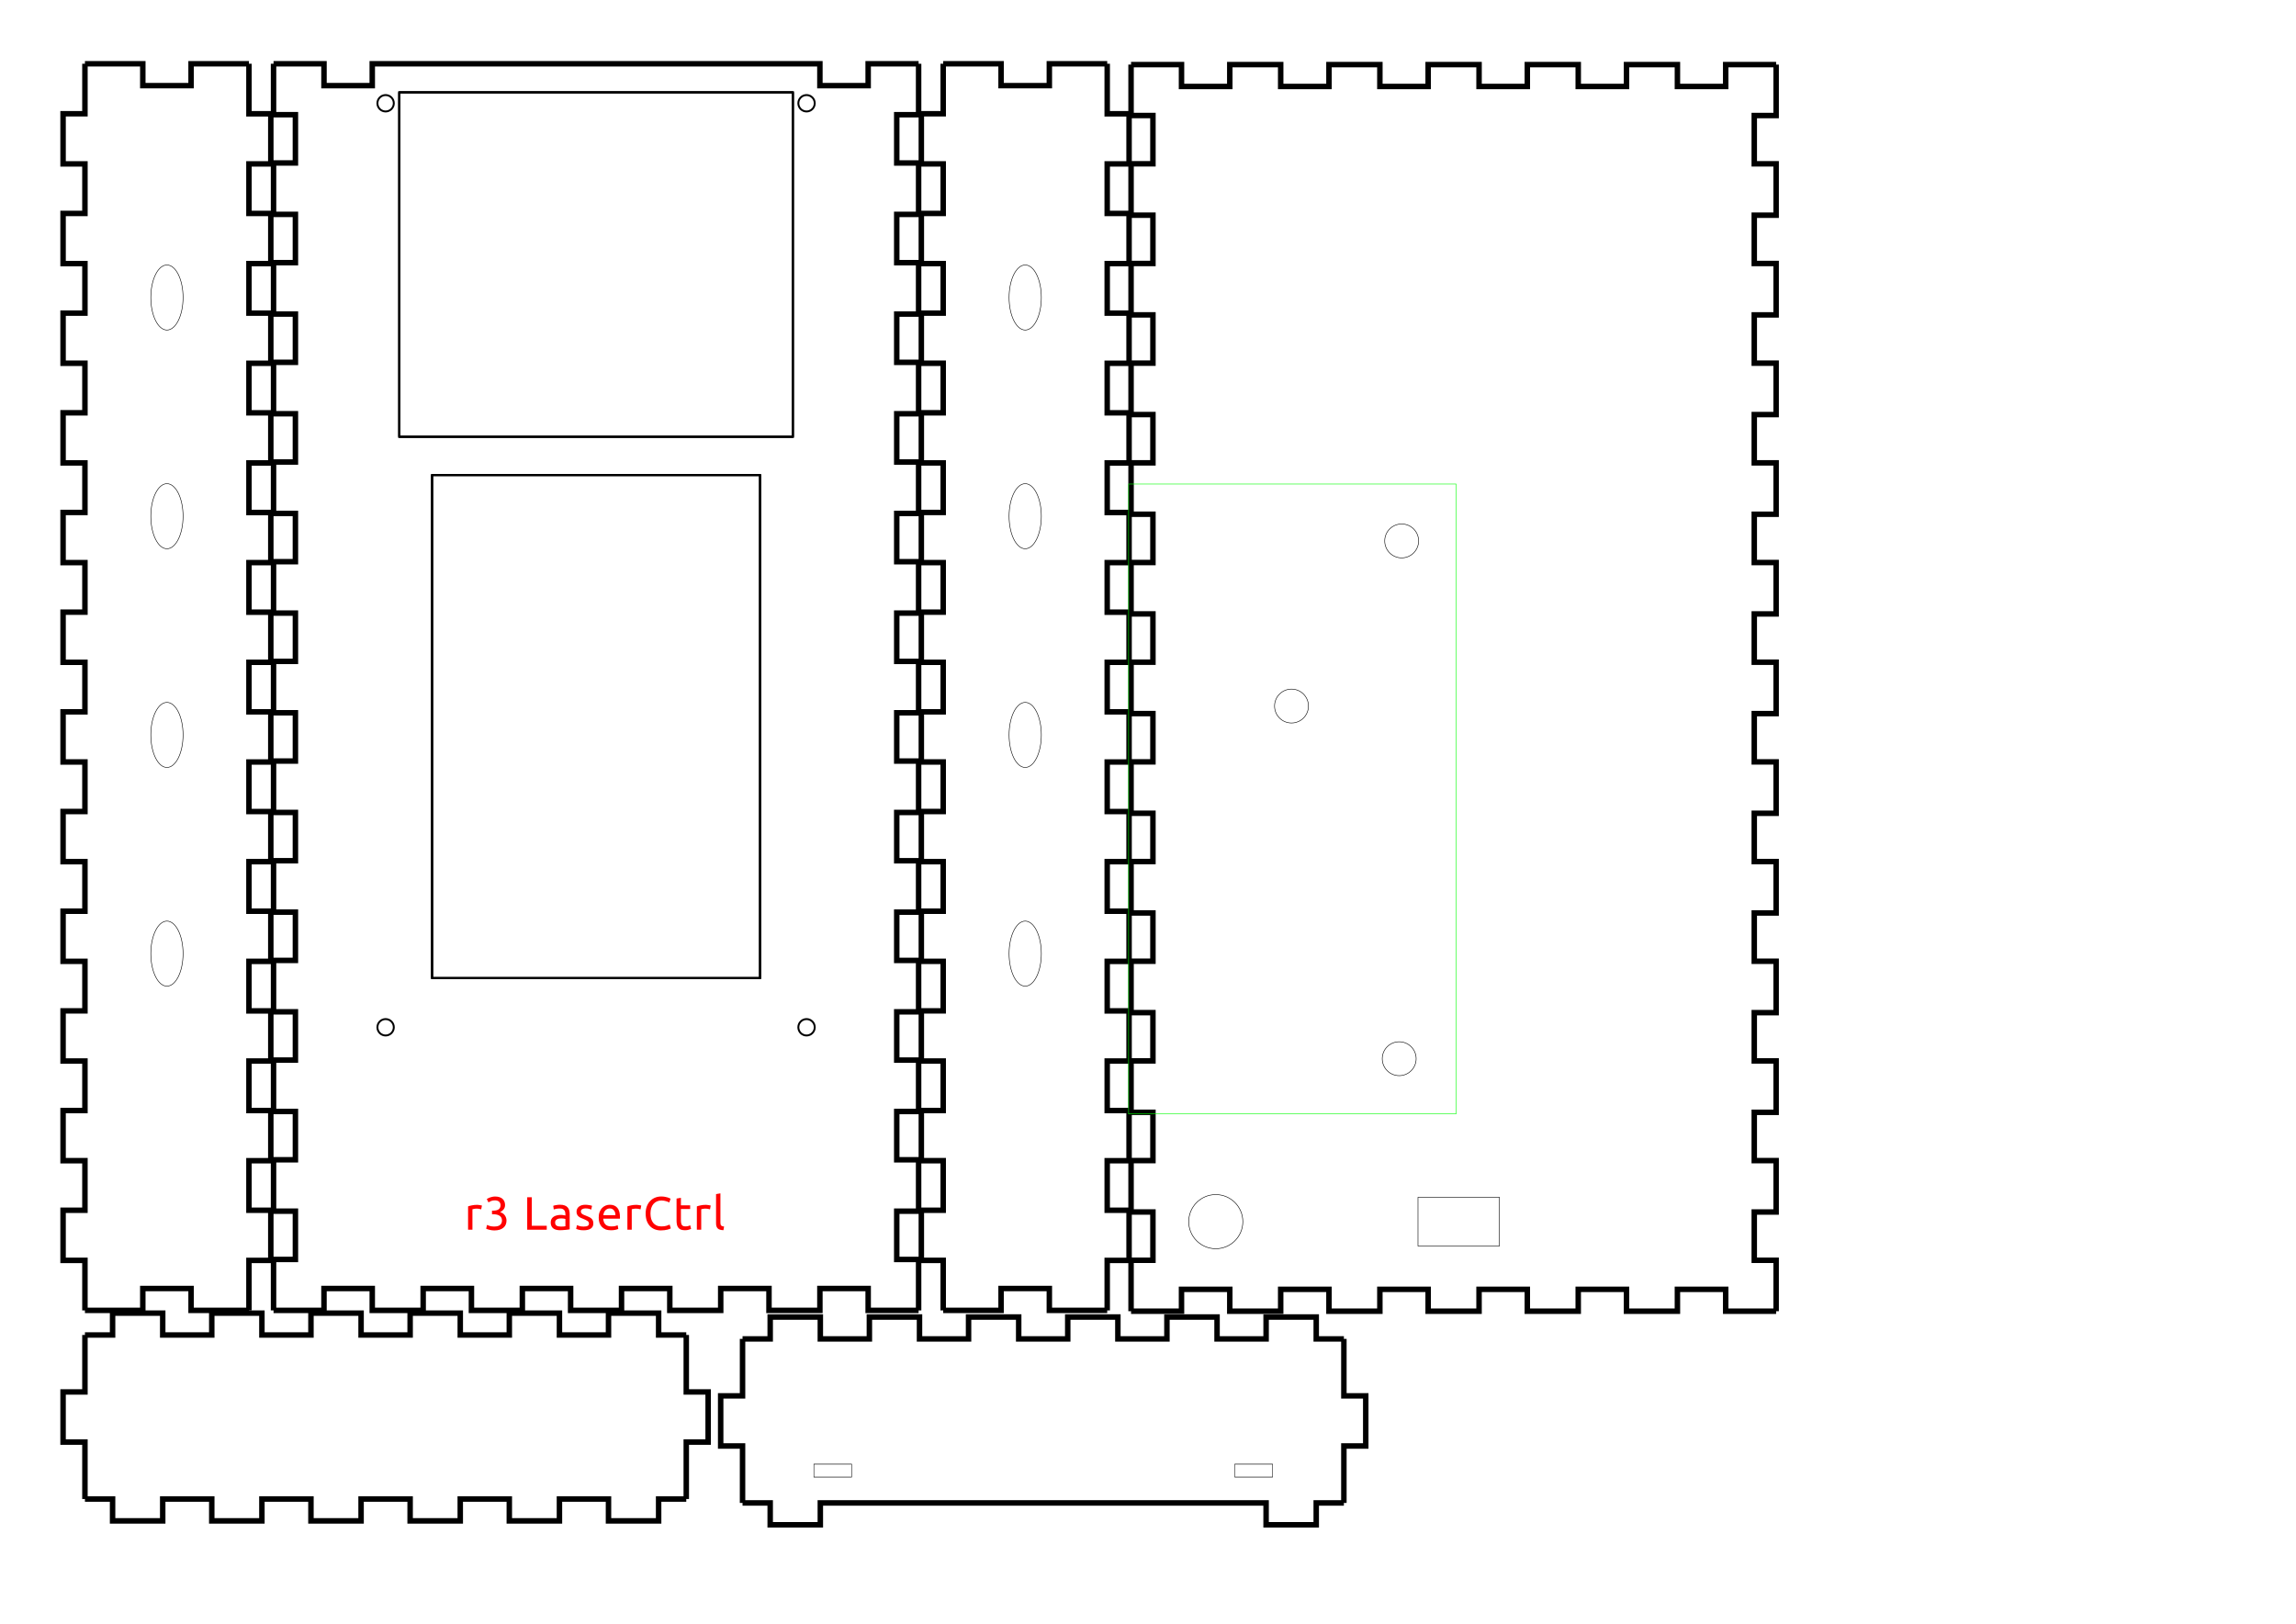
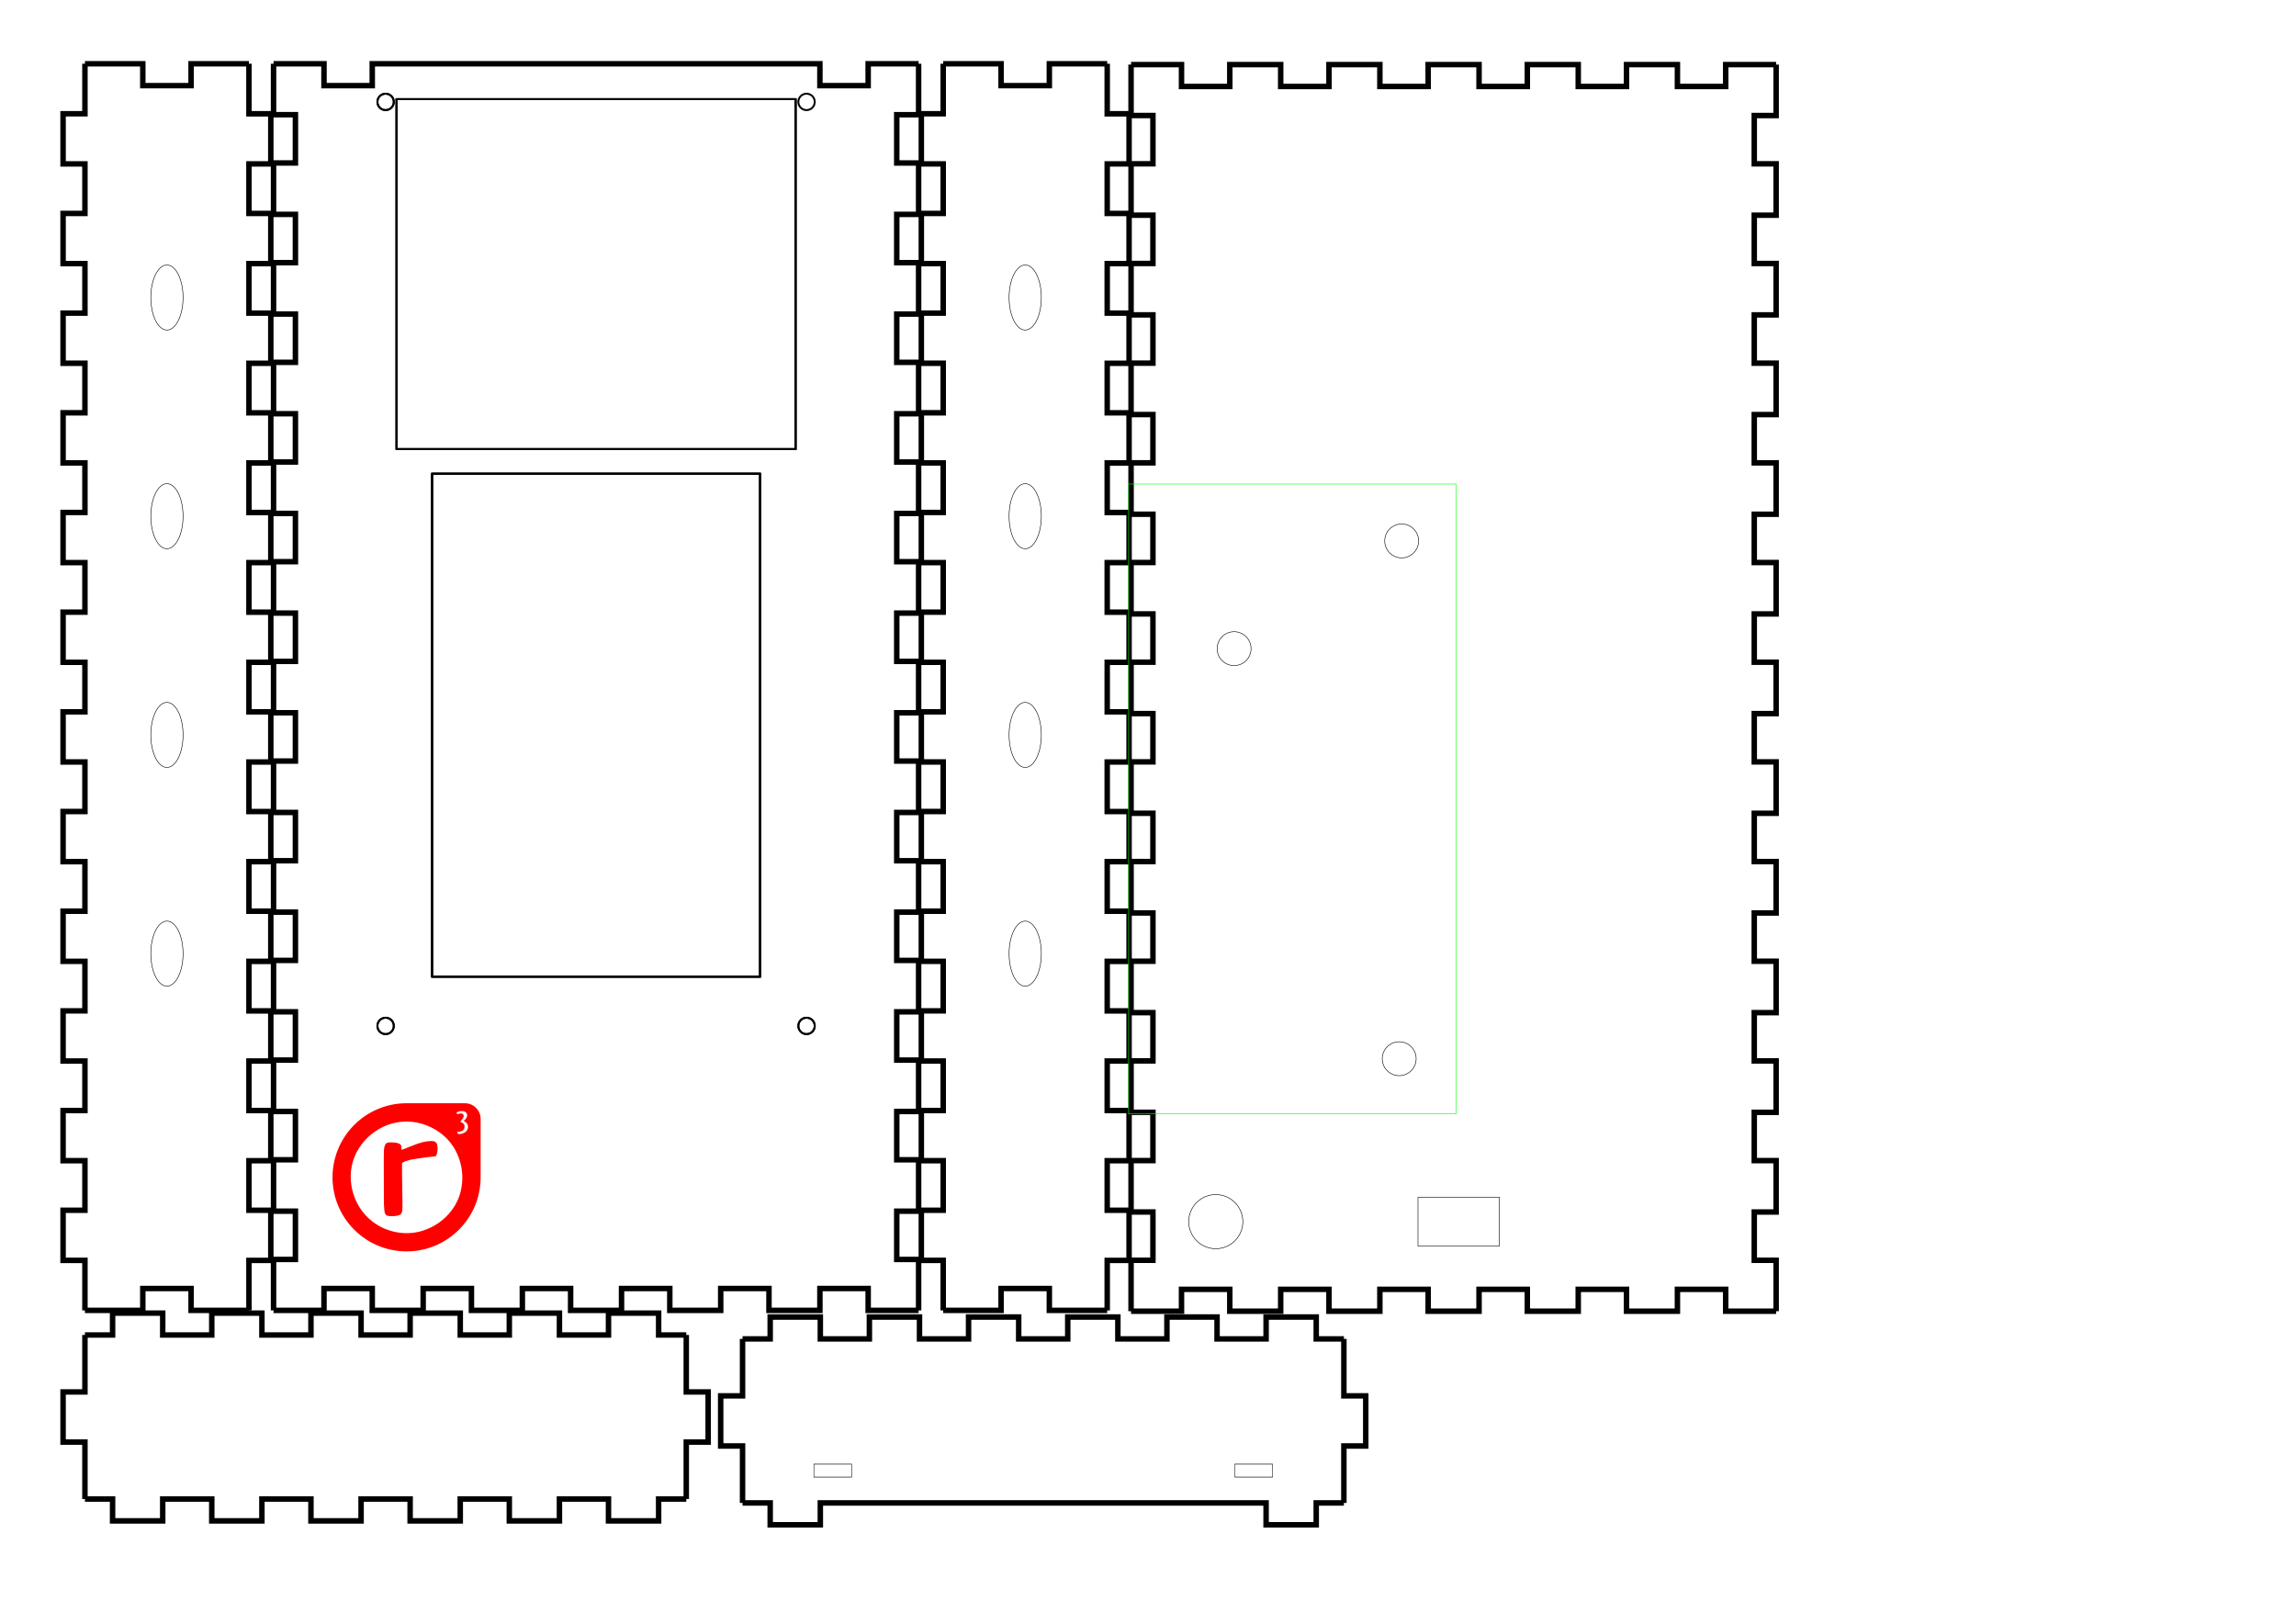
<svg xmlns="http://www.w3.org/2000/svg" width="420mm" height="297mm" viewBox="0 0 420 297" version="1.1" id="svg3486">
-   <defs id="defs3559" />
+   <defs id="defs3559">
+     </defs>
  <g id="g3615" transform="translate(0,118.3164)" />
  <g id="g3793" transform="matrix(0,-1,1,0,11.03765,278.6636)">
    <path d="m 39,161.5 9.146,0 0,-4 9.17,0 0,4 9.061,0 0,-4 9.17,0 0,4 9.061,0 0,-4 9.17,0 0,4 9.061,0 0,-4 9.17,0 0,4 9.061,0 0,-4 9.17,0 0,4 9.061,0 0,-4 9.17,0 0,4 9.061,0 0,-4 9.17,0 0,4 9.061,0 0,-4 9.17,0 0,4 9.061,0 0,-4 9.17,0 0,4 9.061,0 0,-4 9.17,0 0,4 9.061,0 0,-4 9.17,0 0,4 9.061,0 0,-4 9.17,0 0,4 9.146,0" style="fill:none;stroke:#000000" id="path3617" />
    <path d="m 267,161.5 0,10.585 -4,0 0,8.83 4,0 0,10.585" style="fill:none;stroke:#000000" id="path3619" />
    <path d="m 267,191.5 -9.146,0 0,4 -9.17,0 0,-4 -9.061,0 0,4 -9.17,0 0,-4 -9.061,0 0,4 -9.17,0 0,-4 -9.061,0 0,4 -9.17,0 0,-4 -9.061,0 0,4 -9.17,0 0,-4 -9.061,0 0,4 -9.17,0 0,-4 -9.061,0 0,4 -9.17,0 0,-4 -9.061,0 0,4 -9.17,0 0,-4 -9.061,0 0,4 -9.17,0 0,-4 -9.061,0 0,4 -9.17,0 0,-4 -9.061,0 0,4 -9.17,0 0,-4 -9.061,0 0,4 -9.17,0 0,-4 L 39,191.5" style="fill:none;stroke:#000000" id="path3621" />
    <path d="m 39,191.5 0,-10.585 4,0 0,-8.83 -4,0 0,-10.585" style="fill:none;stroke:#000000" id="path3623" />
  </g>
  <g id="g3781" transform="matrix(0,-1,1,0,-27.46235,278.6636)">
    <path d="m 4.5,43 10.415,0 0,-4 9.17,0 0,4 10.415,0" style="fill:none;stroke:#000000" id="path3625" />
    <path d="m 34.5,43 0,5.058 4,0 0,9.17 -4,0 0,8.973 4,0 0,9.17 -4,0 0,8.973 4,0 0,9.17 -4,0 0,8.973 4,0 0,9.17 -4,0 0,8.973 4,0 0,9.17 -4,0 0,8.973 4,0 0,9.17 -4,0 0,5.058" style="fill:none;stroke:#000000" id="path3627" />
    <path d="m 34.5,153 -10.415,0 0,4 -9.17,0 0,-4 -10.415,0" style="fill:none;stroke:#000000" id="path3629" />
    <path d="m 4.5,153 0,-5.058 -4,0 0,-9.17 4,0 0,-8.973 -4,0 0,-9.17 4,0 0,-8.973 -4,0 0,-9.17 4,0 0,-8.973 -4,0 0,-9.17 4,0 0,-8.973 -4,0 0,-9.17 4,0 0,-8.973 -4,0 0,-9.17 4,0 L 4.5,43" style="fill:none;stroke:#000000" id="path3631" />
  </g>
-   <g id="g3971">
-     <g style="stroke:#000000" id="g3895">
-       <path transform="scale(1,-1)" style="fill:none;stroke:#000000;stroke-width:0.35;stroke-miterlimit:4;stroke-dasharray:none" d="m 149.038,-187.887 a 1.5,1.5 0 0 1 -1.5,1.5 1.5,1.5 0 0 1 -1.5,-1.5 1.5,1.5 0 0 1 1.5,-1.5 1.5,1.5 0 0 1 1.5,1.5 z" id="circle3491" />
-       <path transform="scale(1,-1)" style="fill:none;stroke:#000000;stroke-width:0.35;stroke-miterlimit:4;stroke-dasharray:none" d="m 149.038,-18.887 a 1.5,1.5 0 0 1 -1.5,1.5 1.5,1.5 0 0 1 -1.5,-1.5 1.5,1.5 0 0 1 1.5,-1.5 1.5,1.5 0 0 1 1.5,1.5 z" id="circle3503" />
-       <path transform="scale(1,-1)" style="fill:none;stroke:#000000;stroke-width:0.35;stroke-miterlimit:4;stroke-dasharray:none" d="m 72.038,-187.887 a 1.5,1.5 0 0 1 -1.5,1.5 1.5,1.5 0 0 1 -1.5,-1.5 1.5,1.5 0 0 1 1.5,-1.5 1.5,1.5 0 0 1 1.5,1.5 z" id="circle3515" />
-       <path transform="scale(1,-1)" style="fill:none;stroke:#000000;stroke-width:0.35;stroke-miterlimit:4;stroke-dasharray:none" d="m 72.038,-18.887 a 1.5,1.5 0 0 1 -1.5,1.5 1.5,1.5 0 0 1 -1.5,-1.5 1.5,1.5 0 0 1 1.5,-1.5 1.5,1.5 0 0 1 1.5,1.5 z" id="circle3527" />
-       <g style="fill:none;stroke:#000000" transform="matrix(1,0,0,-1,79.03765,178.887)" id="Box020">
-         <path style="fill:none;fill-rule:evenodd;stroke:#000000;stroke-width:0.35;stroke-miterlimit:4;stroke-dasharray:none" d="M 0,92 0,0 0,0 0,92 0,92 Z" id="Box020_f0000" />
-         <path style="fill:none;fill-rule:evenodd;stroke:#000000;stroke-width:0.35;stroke-miterlimit:4;stroke-dasharray:none" d="m 60,0 0,0 0,92 0,0 0,-92 z" id="Box020_f0001" />
-         <path style="fill:none;fill-rule:evenodd;stroke:#000000;stroke-width:0.35;stroke-miterlimit:4;stroke-dasharray:none" d="M 0,0 0,0 60,0 60,0 0,0 Z" id="Box020_f0002" />
-         <path style="fill:none;fill-rule:evenodd;stroke:#000000;stroke-width:0.35;stroke-miterlimit:4;stroke-dasharray:none" d="m 60,92 -60,0 0,0 60,0 0,0 z" id="Box020_f0003" />
-         <path style="fill:none;fill-rule:evenodd;stroke:#000000;stroke-width:0.35;stroke-miterlimit:4;stroke-dasharray:none" d="M 60,0 0,0 0,92 60,92 60,0 Z" id="Box020_f0004" />
-         <path style="fill:none;fill-rule:evenodd;stroke:#000000;stroke-width:0.35;stroke-miterlimit:4;stroke-dasharray:none" d="M 0,92 0,0 60,0 60,92 0,92 Z" id="Box020_f0005" />
-       </g>
-       <g style="fill:none;stroke:#000000" transform="matrix(1,0,0,-1,79.03765,178.887)" id="Box019">
-         <path style="fill:none;fill-rule:evenodd;stroke:#000000;stroke-width:0.35;stroke-miterlimit:4;stroke-dasharray:none" d="m -6,162 0,-63 0,0 0,63 0,0 z" id="Box019_f0000" />
-         <path style="fill:none;fill-rule:evenodd;stroke:#000000;stroke-width:0.35;stroke-miterlimit:4;stroke-dasharray:none" d="m 66,99 0,0 0,63 0,0 0,-63 z" id="Box019_f0001" />
-         <path style="fill:none;fill-rule:evenodd;stroke:#000000;stroke-width:0.35;stroke-miterlimit:4;stroke-dasharray:none" d="m -6,99 0,0 72,0 0,0 -72,0 z" id="Box019_f0002" />
-         <path style="fill:none;fill-rule:evenodd;stroke:#000000;stroke-width:0.35;stroke-miterlimit:4;stroke-dasharray:none" d="m 66,162 -72,0 0,0 72,0 0,0 z" id="Box019_f0003" />
-         <path style="fill:none;fill-rule:evenodd;stroke:#000000;stroke-width:0.35;stroke-miterlimit:4;stroke-dasharray:none" d="m 66,99 -72,0 0,63 72,0 0,-63 z" id="Box019_f0004" />
-         <path style="fill:none;fill-rule:evenodd;stroke:#000000;stroke-width:0.35;stroke-miterlimit:4;stroke-dasharray:none" d="m -6,162 0,-63 72,0 0,63 -72,0 z" id="Box019_f0005" />
-       </g>
-     </g>
-     <g id="g3574">
-       <path id="path3633" style="fill:none;stroke:#000000" d="m 50.038,239.664 0,-9.316 4,0 0,-8.83 -4,0 0,-9.401 4,0 0,-8.83 -4,0 0,-9.401 4,0 0,-8.83 -4,0 0,-9.401 4,0 0,-8.83 -4,0 0,-9.401 4,0 0,-8.83 -4,0 0,-9.401 4,0 0,-8.83 -4,0 0,-9.401 4,0 0,-8.83 -4,0 0,-9.401 4,0 0,-8.83 -4,0 0,-9.401 4,0 0,-8.83 -4,0 0,-9.401 4,0 0,-8.83 -4,0 0,-9.401 4,0 0,-8.83 -4,0 0,-9.401 4,0 0,-8.83 -4,0 0,-9.316" />
-       <path id="path3635" style="fill:none;stroke:#000000" d="m 50.038,11.664 9.228,0 0,4 8.83,0 0,-4 81.884,0 0,4 8.83,0 0,-4 9.228,0" />
-       <path id="path3637" style="fill:none;stroke:#000000" d="m 168.038,11.664 0,9.316 -4,0 0,8.83 4,0 0,9.401 -4,0 0,8.83 4,0 0,9.401 -4,0 0,8.83 4,0 0,9.401 -4,0 0,8.83 4,0 0,9.401 -4,0 0,8.83 4,0 0,9.401 -4,0 0,8.83 4,0 0,9.401 -4,0 0,8.83 4,0 0,9.401 -4,0 0,8.83 4,0 0,9.401 -4,0 0,8.83 4,0 0,9.401 -4,0 0,8.83 4,0 0,9.401 -4,0 0,8.83 4,0 0,9.401 -4,0 0,8.83 4,0 0,9.316" />
-       <path id="path3639" style="fill:none;stroke:#000000" d="m 168.038,239.664 -9.228,0 0,-4 -8.83,0 0,4 -9.313,0 0,-4 -8.83,0 0,4 -9.313,0 0,-4 -8.83,0 0,4 -9.313,0 0,-4 -8.83,0 0,4 -9.313,0 0,-4 -8.83,0 0,4 -9.313,0 0,-4 -8.83,0 0,4 -9.228,0" />
-     </g>
+   <g id="g3574">
+     <path d="m 50.038,239.664 0,-9.316 4,0 0,-8.83 -4,0 0,-9.401 4,0 0,-8.83 -4,0 0,-9.401 4,0 0,-8.83 -4,0 0,-9.401 4,0 0,-8.83 -4,0 0,-9.401 4,0 0,-8.83 -4,0 0,-9.401 4,0 0,-8.83 -4,0 0,-9.401 4,0 0,-8.83 -4,0 0,-9.401 4,0 0,-8.83 -4,0 0,-9.401 4,0 0,-8.83 -4,0 0,-9.401 4,0 0,-8.83 -4,0 0,-9.401 4,0 0,-8.83 -4,0 0,-9.401 4,0 0,-8.83 -4,0 0,-9.316" style="fill:none;stroke:#000000" id="path3633" />
+     <path d="m 50.038,11.664 9.228,0 0,4 8.83,0 0,-4 81.884,0 0,4 8.83,0 0,-4 9.228,0" style="fill:none;stroke:#000000" id="path3635" />
+     <path d="m 168.038,11.664 0,9.316 -4,0 0,8.83 4,0 0,9.401 -4,0 0,8.83 4,0 0,9.401 -4,0 0,8.83 4,0 0,9.401 -4,0 0,8.83 4,0 0,9.401 -4,0 0,8.83 4,0 0,9.401 -4,0 0,8.83 4,0 0,9.401 -4,0 0,8.83 4,0 0,9.401 -4,0 0,8.83 4,0 0,9.401 -4,0 0,8.83 4,0 0,9.401 -4,0 0,8.83 4,0 0,9.401 -4,0 0,8.83 4,0 0,9.401 -4,0 0,8.83 4,0 0,9.316" style="fill:none;stroke:#000000" id="path3637" />
+     <path d="m 168.038,239.664 -9.228,0 0,-4 -8.83,0 0,4 -9.313,0 0,-4 -8.83,0 0,4 -9.313,0 0,-4 -8.83,0 0,4 -9.313,0 0,-4 -8.83,0 0,4 -9.313,0 0,-4 -8.83,0 0,4 -9.313,0 0,-4 -8.83,0 0,4 -9.228,0" style="fill:none;stroke:#000000" id="path3639" />
  </g>
  <g id="g3787" transform="matrix(0,-1,1,0,11.03765,278.6636)">
    <path d="m 39,4.5 9.146,0 0,-4 9.17,0 0,4 9.061,0 0,-4 9.17,0 0,4 9.061,0 0,-4 9.17,0 0,4 9.061,0 0,-4 9.17,0 0,4 9.061,0 0,-4 9.17,0 0,4 9.061,0 0,-4 9.17,0 0,4 9.061,0 0,-4 9.17,0 0,4 9.061,0 0,-4 9.17,0 0,4 9.061,0 0,-4 9.17,0 0,4 9.061,0 0,-4 9.17,0 0,4 9.061,0 0,-4 9.17,0 0,4 9.061,0 0,-4 9.17,0 0,4 9.146,0" style="fill:none;stroke:#000000" id="path3657" />
    <path d="m 267,4.5 0,10.585 -4,0 0,8.83 4,0 0,10.585" style="fill:none;stroke:#000000" id="path3659" />
    <path d="m 267,34.5 -9.146,0 0,4 -9.17,0 0,-4 -9.061,0 0,4 -9.17,0 0,-4 -9.061,0 0,4 -9.17,0 0,-4 -9.061,0 0,4 -9.17,0 0,-4 -9.061,0 0,4 -9.17,0 0,-4 -9.061,0 0,4 -9.17,0 0,-4 -9.061,0 0,4 -9.17,0 0,-4 -9.061,0 0,4 -9.17,0 0,-4 -9.061,0 0,4 -9.17,0 0,-4 -9.061,0 0,4 -9.17,0 0,-4 -9.061,0 0,4 -9.17,0 0,-4 -9.061,0 0,4 -9.17,0 0,-4 L 39,34.5" style="fill:none;stroke:#000000" id="path3661" />
    <path d="m 39,34.5 0,-10.585 4,0 0,-8.83 -4,0 L 39,4.5" style="fill:none;stroke:#000000" id="path3663" />
  </g>
  <g id="g3634">
    <path d="m 206.902,239.815 0,-9.316 4,0 0,-8.83 -4,0 0,-9.401 4,0 0,-8.83 -4,0 0,-9.401 4,0 0,-8.83 -4,0 0,-9.401 4,0 0,-8.83 -4,0 0,-9.401 4,0 0,-8.83 -4,0 0,-9.401 4,0 0,-8.83 -4,0 0,-9.401 4,0 0,-8.83 -4,0 0,-9.401 4,0 0,-8.83 -4,0 0,-9.401 4,0 0,-8.83 -4,0 0,-9.401 4,0 0,-8.83 -4,0 0,-9.401 4,0 0,-8.83 -4,0 0,-9.401 4,0 0,-8.83 -4,0 0,-9.316" style="fill:none;stroke:#000000" id="path3649" />
    <path d="m 206.902,11.815 9.228,0 0,4 8.83,0 0,-4 9.313,0 0,4 8.83,0 0,-4 9.313,0 0,4 8.83,0 0,-4 9.313,0 0,4 8.83,0 0,-4 9.313,0 0,4 8.83,0 0,-4 9.313,0 0,4 8.83,0 0,-4 9.228,0" style="fill:none;stroke:#000000" id="path3651" />
    <path d="m 324.902,11.815 0,9.316 -4,0 0,8.83 4,0 0,9.401 -4,0 0,8.83 4,0 0,9.401 -4,0 0,8.83 4,0 0,9.401 -4,0 0,8.83 4,0 0,9.401 -4,0 0,8.83 4,0 0,9.401 -4,0 0,8.83 4,0 0,9.401 -4,0 0,8.83 4,0 0,9.401 -4,0 0,8.83 4,0 0,9.401 -4,0 0,8.83 4,0 0,9.401 -4,0 0,8.83 4,0 0,9.401 -4,0 0,8.83 4,0 0,9.401 -4,0 0,8.83 4,0 0,9.316" style="fill:none;stroke:#000000" id="path3653" />
    <path d="m 324.902,239.815 -9.228,0 0,-4 -8.83,0 0,4 -9.313,0 0,-4 -8.83,0 0,4 -9.313,0 0,-4 -8.83,0 0,4 -9.313,0 0,-4 -8.83,0 0,4 -9.313,0 0,-4 -8.83,0 0,4 -9.313,0 0,-4 -8.83,0 0,4 -9.228,0" style="fill:none;stroke:#000000" id="path3655" />
  </g>
-   <g id="g3628" transform="translate(0,20.31999)">
-     <rect transform="matrix(0,-1,1,0,0,0)" y="206.452" x="-183.415" height="59.9" width="115.2" id="rect3740" style="color:#000000;display:inline;overflow:visible;visibility:visible;opacity:1;fill:none;fill-opacity:1;fill-rule:evenodd;stroke:#00ff00;stroke-width:0.1;stroke-linecap:butt;stroke-linejoin:miter;stroke-miterlimit:4;stroke-dasharray:none;stroke-dashoffset:0;stroke-opacity:1;marker:none;enable-background:accumulate" />
-     <path id="path3742" d="m -170.215,255.952 a 3.1,3.1 0 0 1 -3.1,3.1 3.1,3.1 0 0 1 -3.1,-3.1 3.1,3.1 0 0 1 3.1,-3.1 3.1,3.1 0 0 1 3.1,3.1 z" style="color:#000000;display:inline;overflow:visible;visibility:visible;opacity:1;fill:none;fill-opacity:1;fill-rule:evenodd;stroke:#000000;stroke-width:0.1;stroke-linecap:butt;stroke-linejoin:miter;stroke-miterlimit:4;stroke-dasharray:none;stroke-dashoffset:0;stroke-opacity:1;marker:none;enable-background:accumulate" transform="matrix(0,-1,1,0,0,0)" />
-     <path id="ellipse3744" d="m -75.515,256.402 a 3.1,3.1 0 0 1 -3.1,3.1 3.1,3.1 0 0 1 -3.1,-3.1 3.1,3.1 0 0 1 3.1,-3.1 3.1,3.1 0 0 1 3.1,3.1 z" style="color:#000000;display:inline;overflow:visible;visibility:visible;opacity:1;fill:none;fill-opacity:1;fill-rule:evenodd;stroke:#000000;stroke-width:0.1;stroke-linecap:butt;stroke-linejoin:miter;stroke-miterlimit:4;stroke-dasharray:none;stroke-dashoffset:0;stroke-opacity:1;marker:none;enable-background:accumulate" transform="matrix(0,-1,1,0,0,0)" />
-     <path id="ellipse3746" d="m -105.715,236.252 a 3.1,3.1 0 0 1 -3.1,3.1 3.1,3.1 0 0 1 -3.1,-3.1 3.1,3.1 0 0 1 3.1,-3.1 3.1,3.1 0 0 1 3.1,3.1 z" style="color:#000000;display:inline;overflow:visible;visibility:visible;opacity:1;fill:none;fill-opacity:1;fill-rule:evenodd;stroke:#000000;stroke-width:0.1;stroke-linecap:butt;stroke-linejoin:miter;stroke-miterlimit:4;stroke-dasharray:none;stroke-dashoffset:0;stroke-opacity:1;marker:none;enable-background:accumulate" transform="matrix(0,-1,1,0,0,0)" />
-   </g>
+   <rect style="color:#000000;display:inline;overflow:visible;visibility:visible;opacity:1;fill:none;fill-opacity:1;fill-rule:evenodd;stroke:#00ff00;stroke-width:0.1;stroke-linecap:butt;stroke-linejoin:miter;stroke-miterlimit:4;stroke-dasharray:none;stroke-dashoffset:0;stroke-opacity:1;marker:none;enable-background:accumulate" id="rect3740" width="115.2" height="59.9" x="-203.735" y="206.452" transform="matrix(0,-1,1,0,0,0)" />
+   <path style="color:#000000;display:inline;overflow:visible;visibility:visible;opacity:1;fill:none;fill-opacity:1;fill-rule:evenodd;stroke:#000000;stroke-width:0.1;stroke-linecap:butt;stroke-linejoin:miter;stroke-miterlimit:4;stroke-dasharray:none;stroke-dashoffset:0;stroke-opacity:1;marker:none;enable-background:accumulate" d="m 255.952,190.535 a 3.1,3.1 0 0 1 3.1,3.1 3.1,3.1 0 0 1 -3.1,3.1 3.1,3.1 0 0 1 -3.1,-3.1 3.1,3.1 0 0 1 3.1,-3.1 z" id="path3742" />
+   <path style="color:#000000;display:inline;overflow:visible;visibility:visible;opacity:1;fill:none;fill-opacity:1;fill-rule:evenodd;stroke:#000000;stroke-width:0.1;stroke-linecap:butt;stroke-linejoin:miter;stroke-miterlimit:4;stroke-dasharray:none;stroke-dashoffset:0;stroke-opacity:1;marker:none;enable-background:accumulate" d="m 256.402,95.835 a 3.1,3.1 0 0 1 3.1,3.1 3.1,3.1 0 0 1 -3.1,3.1 3.1,3.1 0 0 1 -3.1,-3.1 3.1,3.1 0 0 1 3.1,-3.1 z" id="ellipse3744" />
+   <path style="color:#000000;display:inline;overflow:visible;visibility:visible;opacity:1;fill:none;fill-opacity:1;fill-rule:evenodd;stroke:#000000;stroke-width:0.1;stroke-linecap:butt;stroke-linejoin:miter;stroke-miterlimit:4;stroke-dasharray:none;stroke-dashoffset:0;stroke-opacity:1;marker:none;enable-background:accumulate" d="m 225.752,115.535 a 3.1,3.1 0 0 1 3.1,3.1 3.1,3.1 0 0 1 -3.1,3.1 3.1,3.1 0 0 1 -3.1,-3.1 3.1,3.1 0 0 1 3.1,-3.1 z" id="ellipse3746" />
  <g id="g3497" transform="translate(-75.07109,0)">
    <g transform="matrix(0,-1,1,0,167.9024,546.3799)" id="g3799">
      <path id="path3641" style="fill:none;stroke:#000000" d="m 271.5,43 10.415,0 0,-4 9.17,0 0,4 10.415,0" />
      <path id="path3643" style="fill:none;stroke:#000000" d="m 301.5,43 0,5.058 4,0 0,9.17 -4,0 0,8.973 4,0 0,9.17 -4,0 0,8.973 4,0 0,9.17 -4,0 0,8.973 4,0 0,9.17 -4,0 0,8.973 4,0 0,9.17 -4,0 0,8.973 4,0 0,9.17 -4,0 0,5.058" />
      <path id="path3645" style="fill:none;stroke:#000000" d="m 301.5,153 -10.415,0 0,4 -9.17,0 0,-4 -10.415,0" />
      <path id="path3647" style="fill:none;stroke:#000000" d="m 271.5,153 0,-5.058 -4,0 0,-9.17 4,0 0,-81.544 -4,0 0,-9.17 4,0 L 271.5,43" />
    </g>
    <g transform="matrix(1,0,0,1.249057,156.8647,256.6612)" id="g3608">
      <rect style="color:#000000;display:inline;overflow:visible;visibility:visible;opacity:1;fill:none;fill-opacity:1;fill-rule:evenodd;stroke:#000000;stroke-width:0.089;stroke-linecap:butt;stroke-linejoin:miter;stroke-miterlimit:4;stroke-dasharray:none;stroke-dashoffset:0;stroke-opacity:1;marker:none;enable-background:accumulate" id="rect3503" width="6.9" height="1.9" x="144.088" y="8.903" />
      <rect y="8.903" x="67.088" height="1.9" width="6.9" id="rect3550" style="color:#000000;display:inline;overflow:visible;visibility:visible;opacity:1;fill:none;fill-opacity:1;fill-rule:evenodd;stroke:#000000;stroke-width:0.089;stroke-linecap:butt;stroke-linejoin:miter;stroke-miterlimit:4;stroke-dasharray:none;stroke-dashoffset:0;stroke-opacity:1;marker:none;enable-background:accumulate" />
    </g>
  </g>
  <path style="color:#000000;display:inline;overflow:visible;visibility:visible;opacity:1;fill:none;fill-opacity:1;fill-rule:evenodd;stroke:#000000;stroke-width:0.1;stroke-linecap:butt;stroke-linejoin:miter;stroke-miterlimit:4;stroke-dasharray:none;stroke-dashoffset:0;stroke-opacity:1;marker:none;enable-background:accumulate" d="m 227.349,223.435 a 4.95,4.95 0 0 1 -4.95,4.95 4.95,4.95 0 0 1 -4.95,-4.95 4.95,4.95 0 0 1 4.95,-4.95 4.95,4.95 0 0 1 4.95,4.95 z" id="path3402" />
  <rect style="color:#000000;display:inline;overflow:visible;visibility:visible;opacity:1;fill:none;fill-opacity:1;fill-rule:evenodd;stroke:#000000;stroke-width:0.1;stroke-linecap:butt;stroke-linejoin:miter;stroke-miterlimit:4;stroke-dasharray:none;stroke-dashoffset:0;stroke-opacity:1;marker:none;enable-background:accumulate" id="rect3415" width="14.9" height="8.9" x="259.389" y="218.985" />
  <g id="g3431">
    <path id="path3417" d="m 33.488,54.414 a 2.95,5.95 0 0 1 -2.95,5.95 2.95,5.95 0 0 1 -2.95,-5.95 2.95,5.95 0 0 1 2.95,-5.95 2.95,5.95 0 0 1 2.95,5.95 z" style="color:#000000;display:inline;overflow:visible;visibility:visible;opacity:1;fill:none;fill-opacity:1;fill-rule:evenodd;stroke:#000000;stroke-width:0.1;stroke-linecap:butt;stroke-linejoin:miter;stroke-miterlimit:4;stroke-dasharray:none;stroke-dashoffset:0;stroke-opacity:1;marker:none;enable-background:accumulate" />
    <path id="ellipse3421" d="m 33.488,94.414 a 2.95,5.95 0 0 1 -2.95,5.95 2.95,5.95 0 0 1 -2.95,-5.95 2.95,5.95 0 0 1 2.95,-5.95 2.95,5.95 0 0 1 2.95,5.95 z" style="color:#000000;display:inline;overflow:visible;visibility:visible;opacity:1;fill:none;fill-opacity:1;fill-rule:evenodd;stroke:#000000;stroke-width:0.1;stroke-linecap:butt;stroke-linejoin:miter;stroke-miterlimit:4;stroke-dasharray:none;stroke-dashoffset:0;stroke-opacity:1;marker:none;enable-background:accumulate" />
    <path id="ellipse3423" d="m 33.488,134.414 a 2.95,5.95 0 0 1 -2.95,5.95 2.95,5.95 0 0 1 -2.95,-5.95 2.95,5.95 0 0 1 2.95,-5.95 2.95,5.95 0 0 1 2.95,5.95 z" style="color:#000000;display:inline;overflow:visible;visibility:visible;opacity:1;fill:none;fill-opacity:1;fill-rule:evenodd;stroke:#000000;stroke-width:0.1;stroke-linecap:butt;stroke-linejoin:miter;stroke-miterlimit:4;stroke-dasharray:none;stroke-dashoffset:0;stroke-opacity:1;marker:none;enable-background:accumulate" />
    <path id="ellipse3425" d="m 33.488,174.414 a 2.95,5.95 0 0 1 -2.95,5.95 2.95,5.95 0 0 1 -2.95,-5.95 2.95,5.95 0 0 1 2.95,-5.95 2.95,5.95 0 0 1 2.95,5.95 z" style="color:#000000;display:inline;overflow:visible;visibility:visible;opacity:1;fill:none;fill-opacity:1;fill-rule:evenodd;stroke:#000000;stroke-width:0.1;stroke-linecap:butt;stroke-linejoin:miter;stroke-miterlimit:4;stroke-dasharray:none;stroke-dashoffset:0;stroke-opacity:1;marker:none;enable-background:accumulate" />
  </g>
  <g id="g3437" transform="translate(157,0)">
    <path style="color:#000000;display:inline;overflow:visible;visibility:visible;opacity:1;fill:none;fill-opacity:1;fill-rule:evenodd;stroke:#000000;stroke-width:0.1;stroke-linecap:butt;stroke-linejoin:miter;stroke-miterlimit:4;stroke-dasharray:none;stroke-dashoffset:0;stroke-opacity:1;marker:none;enable-background:accumulate" d="m 33.488,54.414 a 2.95,5.95 0 0 1 -2.95,5.95 2.95,5.95 0 0 1 -2.95,-5.95 2.95,5.95 0 0 1 2.95,-5.95 2.95,5.95 0 0 1 2.95,5.95 z" id="path3439" />
    <path style="color:#000000;display:inline;overflow:visible;visibility:visible;opacity:1;fill:none;fill-opacity:1;fill-rule:evenodd;stroke:#000000;stroke-width:0.1;stroke-linecap:butt;stroke-linejoin:miter;stroke-miterlimit:4;stroke-dasharray:none;stroke-dashoffset:0;stroke-opacity:1;marker:none;enable-background:accumulate" d="m 33.488,94.414 a 2.95,5.95 0 0 1 -2.95,5.95 2.95,5.95 0 0 1 -2.95,-5.95 2.95,5.95 0 0 1 2.95,-5.95 2.95,5.95 0 0 1 2.95,5.95 z" id="path3441" />
    <path style="color:#000000;display:inline;overflow:visible;visibility:visible;opacity:1;fill:none;fill-opacity:1;fill-rule:evenodd;stroke:#000000;stroke-width:0.1;stroke-linecap:butt;stroke-linejoin:miter;stroke-miterlimit:4;stroke-dasharray:none;stroke-dashoffset:0;stroke-opacity:1;marker:none;enable-background:accumulate" d="m 33.488,134.414 a 2.95,5.95 0 0 1 -2.95,5.95 2.95,5.95 0 0 1 -2.95,-5.95 2.95,5.95 0 0 1 2.95,-5.95 2.95,5.95 0 0 1 2.95,5.95 z" id="path3443" />
    <path style="color:#000000;display:inline;overflow:visible;visibility:visible;opacity:1;fill:none;fill-opacity:1;fill-rule:evenodd;stroke:#000000;stroke-width:0.1;stroke-linecap:butt;stroke-linejoin:miter;stroke-miterlimit:4;stroke-dasharray:none;stroke-dashoffset:0;stroke-opacity:1;marker:none;enable-background:accumulate" d="m 33.488,174.414 a 2.95,5.95 0 0 1 -2.95,5.95 2.95,5.95 0 0 1 -2.95,-5.95 2.95,5.95 0 0 1 2.95,-5.95 2.95,5.95 0 0 1 2.95,5.95 z" id="path3445" />
  </g>
  <text xml:space="preserve" style="font-style:normal;font-variant:normal;font-weight:normal;font-stretch:normal;font-size:5.644px;line-height:100%;font-family:Ubuntu;-inkscape-font-specification:'Ubuntu, Normal';text-align:start;letter-spacing:0px;word-spacing:0px;writing-mode:lr-tb;text-anchor:start;fill:#000000;fill-opacity:1;stroke:none;stroke-width:1px;stroke-linecap:butt;stroke-linejoin:miter;stroke-opacity:1;" x="70.134" y="205.719" id="text3466">
    <tspan id="tspan3468" x="70.134" y="205.719" />
  </text>
-   <g style="font-style:normal;font-variant:normal;font-weight:normal;font-stretch:normal;font-size:4.284px;line-height:100%;font-family:Ubuntu;-inkscape-font-specification:'Ubuntu, Normal';text-align:start;letter-spacing:0.214px;word-spacing:0px;writing-mode:lr-tb;text-anchor:start;fill:#ff0000;fill-opacity:1;stroke:none;stroke-width:1px;stroke-linecap:butt;stroke-linejoin:miter;stroke-opacity:1" id="text3470">
-     <path d="m 87.27,220.36 q 0.103,0 0.231,0.017 0.137,0.009 0.266,0.034 0.129,0.017 0.231,0.043 0.111,0.017 0.163,0.034 l -0.137,0.694 q -0.094,-0.034 -0.317,-0.077 -0.214,-0.051 -0.557,-0.051 -0.223,0 -0.446,0.051 -0.214,0.043 -0.283,0.06 l 0,3.744 -0.797,0 0,-4.267 q 0.283,-0.103 0.703,-0.188 0.42,-0.094 0.942,-0.094 z" style="font-size:8.567px;fill:#ff0000" id="path3475" />
-     <path d="m 90.403,224.327 q 0.763,0 1.088,-0.3 0.334,-0.3 0.334,-0.805 0,-0.326 -0.137,-0.548 -0.137,-0.223 -0.36,-0.351 -0.223,-0.137 -0.523,-0.188 -0.291,-0.06 -0.6,-0.06 l -0.206,0 0,-0.651 0.283,0 q 0.214,0 0.437,-0.043 0.231,-0.043 0.42,-0.154 0.188,-0.111 0.308,-0.3 0.12,-0.197 0.12,-0.488 0,-0.24 -0.086,-0.411 -0.086,-0.171 -0.231,-0.283 -0.137,-0.111 -0.326,-0.154 -0.18,-0.051 -0.386,-0.051 -0.411,0 -0.703,0.12 -0.283,0.12 -0.48,0.248 l -0.308,-0.608 q 0.103,-0.069 0.257,-0.146 0.163,-0.086 0.36,-0.154 0.197,-0.069 0.42,-0.111 0.231,-0.051 0.48,-0.051 0.471,0 0.814,0.12 0.343,0.111 0.565,0.326 0.223,0.206 0.334,0.497 0.111,0.283 0.111,0.617 0,0.463 -0.266,0.797 -0.266,0.326 -0.643,0.497 0.231,0.069 0.446,0.197 0.214,0.129 0.368,0.326 0.163,0.197 0.257,0.454 0.103,0.257 0.103,0.574 0,0.386 -0.137,0.72 -0.129,0.326 -0.411,0.565 -0.274,0.24 -0.694,0.377 -0.42,0.137 -0.994,0.137 -0.223,0 -0.463,-0.034 -0.231,-0.034 -0.437,-0.086 -0.206,-0.051 -0.36,-0.103 -0.154,-0.051 -0.223,-0.086 l 0.154,-0.694 q 0.146,0.069 0.48,0.18 0.343,0.111 0.831,0.111 z" style="font-size:8.567px;fill:#ff0000" id="path3477" />
-     <path d="m 100.015,224.19 0,0.72 -3.573,0 0,-5.937 0.831,0 0,5.218 2.742,0 z" style="font-size:8.567px;fill:#ff0000" id="path3479" />
-     <path d="m 102.564,224.336 q 0.283,0 0.497,-0.009 0.223,-0.017 0.368,-0.051 l 0,-1.328 q -0.086,-0.043 -0.283,-0.069 -0.188,-0.034 -0.463,-0.034 -0.18,0 -0.386,0.026 -0.197,0.026 -0.368,0.111 -0.163,0.077 -0.274,0.223 -0.111,0.137 -0.111,0.368 0,0.428 0.274,0.6 0.274,0.163 0.745,0.163 z m -0.069,-3.992 q 0.48,0 0.805,0.129 0.334,0.12 0.531,0.351 0.206,0.223 0.291,0.54 0.086,0.308 0.086,0.685 l 0,2.784 q -0.103,0.017 -0.291,0.051 -0.18,0.026 -0.411,0.051 -0.231,0.026 -0.505,0.043 -0.266,0.026 -0.531,0.026 -0.377,0 -0.694,-0.077 -0.317,-0.077 -0.548,-0.24 -0.231,-0.171 -0.36,-0.446 -0.129,-0.274 -0.129,-0.66 0,-0.368 0.146,-0.634 0.154,-0.266 0.411,-0.428 0.257,-0.163 0.6,-0.24 0.343,-0.077 0.72,-0.077 0.12,0 0.248,0.017 0.129,0.009 0.24,0.034 0.12,0.017 0.206,0.034 0.086,0.017 0.12,0.026 l 0,-0.223 q 0,-0.197 -0.043,-0.386 -0.043,-0.197 -0.154,-0.343 -0.111,-0.154 -0.308,-0.24 -0.188,-0.094 -0.497,-0.094 -0.394,0 -0.694,0.06 -0.291,0.051 -0.437,0.111 l -0.094,-0.66 q 0.154,-0.069 0.514,-0.129 0.36,-0.069 0.78,-0.069 z" style="font-size:8.567px;fill:#ff0000" id="path3481" />
-     <path d="m 106.775,224.336 q 0.488,0 0.72,-0.129 0.24,-0.129 0.24,-0.411 0,-0.291 -0.231,-0.463 -0.231,-0.171 -0.762,-0.386 -0.257,-0.103 -0.497,-0.206 -0.231,-0.111 -0.403,-0.257 -0.171,-0.146 -0.274,-0.351 -0.103,-0.206 -0.103,-0.505 0,-0.591 0.437,-0.934 0.437,-0.351 1.191,-0.351 0.188,0 0.377,0.026 0.188,0.017 0.351,0.051 0.163,0.026 0.283,0.06 0.129,0.034 0.197,0.06 l -0.146,0.685 q -0.129,-0.069 -0.403,-0.137 -0.274,-0.077 -0.66,-0.077 -0.334,0 -0.583,0.137 -0.248,0.129 -0.248,0.411 0,0.146 0.051,0.257 0.06,0.111 0.171,0.206 0.12,0.086 0.291,0.163 0.171,0.077 0.411,0.163 0.317,0.12 0.565,0.24 0.248,0.111 0.42,0.266 0.18,0.154 0.274,0.377 0.094,0.214 0.094,0.531 0,0.617 -0.463,0.934 -0.454,0.317 -1.302,0.317 -0.591,0 -0.925,-0.103 -0.334,-0.094 -0.454,-0.146 l 0.146,-0.685 q 0.137,0.051 0.437,0.154 0.3,0.103 0.797,0.103 z" style="font-size:8.567px;fill:#ff0000" id="path3483" />
-     <path d="m 109.519,222.691 q 0,-0.591 0.171,-1.028 0.171,-0.446 0.454,-0.737 0.283,-0.291 0.651,-0.437 0.368,-0.146 0.754,-0.146 0.9,0 1.379,0.565 0.48,0.557 0.48,1.705 0,0.051 0,0.137 0,0.077 -0.009,0.146 l -3.05,0 q 0.051,0.694 0.403,1.054 0.351,0.36 1.097,0.36 0.42,0 0.703,-0.069 0.291,-0.077 0.437,-0.146 l 0.111,0.668 q -0.146,0.077 -0.514,0.163 -0.36,0.086 -0.822,0.086 -0.583,0 -1.011,-0.171 -0.42,-0.18 -0.694,-0.488 -0.274,-0.308 -0.411,-0.728 -0.129,-0.428 -0.129,-0.934 z m 3.059,-0.437 q 0.009,-0.54 -0.274,-0.882 -0.274,-0.351 -0.762,-0.351 -0.274,0 -0.488,0.111 -0.206,0.103 -0.351,0.274 -0.146,0.171 -0.231,0.394 -0.077,0.223 -0.103,0.454 l 2.21,0 z" style="font-size:8.567px;fill:#ff0000" id="path3485" />
-     <path d="m 116.413,220.36 q 0.103,0 0.231,0.017 0.137,0.009 0.266,0.034 0.129,0.017 0.231,0.043 0.111,0.017 0.163,0.034 l -0.137,0.694 q -0.094,-0.034 -0.317,-0.077 -0.214,-0.051 -0.557,-0.051 -0.223,0 -0.446,0.051 -0.214,0.043 -0.283,0.06 l 0,3.744 -0.797,0 0,-4.267 q 0.283,-0.103 0.703,-0.188 0.42,-0.094 0.942,-0.094 z" style="font-size:8.567px;fill:#ff0000" id="path3487" />
-     <path d="m 120.9,225.038 q -0.625,0 -1.139,-0.206 -0.514,-0.206 -0.882,-0.6 -0.368,-0.394 -0.574,-0.968 -0.197,-0.583 -0.197,-1.328 0,-0.745 0.223,-1.319 0.231,-0.583 0.617,-0.977 0.386,-0.394 0.9,-0.6 0.514,-0.206 1.097,-0.206 0.368,0 0.66,0.051 0.3,0.051 0.514,0.12 0.223,0.069 0.36,0.137 0.137,0.069 0.188,0.103 l -0.24,0.685 q -0.077,-0.051 -0.223,-0.111 -0.146,-0.06 -0.334,-0.12 -0.18,-0.06 -0.403,-0.094 -0.214,-0.043 -0.437,-0.043 -0.471,0 -0.848,0.163 -0.377,0.163 -0.643,0.471 -0.266,0.308 -0.411,0.754 -0.137,0.437 -0.137,0.985 0,0.531 0.12,0.968 0.129,0.437 0.377,0.754 0.248,0.308 0.617,0.48 0.377,0.171 0.874,0.171 0.574,0 0.951,-0.12 0.377,-0.12 0.565,-0.214 l 0.214,0.685 q -0.06,0.043 -0.214,0.111 -0.154,0.06 -0.386,0.12 -0.231,0.06 -0.54,0.103 -0.308,0.043 -0.668,0.043 z" style="font-size:8.567px;fill:#ff0000" id="path3489" />
-     <path d="m 124.559,220.455 1.688,0 0,0.668 -1.688,0 0,2.056 q 0,0.334 0.051,0.557 0.051,0.214 0.154,0.343 0.103,0.12 0.257,0.171 0.154,0.051 0.36,0.051 0.36,0 0.574,-0.077 0.223,-0.086 0.308,-0.12 l 0.154,0.66 q -0.12,0.06 -0.42,0.146 -0.3,0.094 -0.685,0.094 -0.454,0 -0.754,-0.111 -0.291,-0.12 -0.471,-0.351 -0.18,-0.231 -0.257,-0.565 -0.069,-0.343 -0.069,-0.788 l 0,-3.975 0.797,-0.137 0,1.379 z" style="font-size:8.567px;fill:#ff0000" id="path3491" />
-     <path d="m 129.12,220.36 q 0.103,0 0.231,0.017 0.137,0.009 0.266,0.034 0.129,0.017 0.231,0.043 0.111,0.017 0.163,0.034 l -0.137,0.694 q -0.094,-0.034 -0.317,-0.077 -0.214,-0.051 -0.557,-0.051 -0.223,0 -0.446,0.051 -0.214,0.043 -0.283,0.06 l 0,3.744 -0.797,0 0,-4.267 q 0.283,-0.103 0.703,-0.188 0.42,-0.094 0.942,-0.094 z" style="font-size:8.567px;fill:#ff0000" id="path3493" />
-     <path d="m 132.339,224.995 q -0.737,-0.017 -1.045,-0.317 -0.308,-0.3 -0.308,-0.934 l 0,-5.346 0.797,-0.137 0,5.355 q 0,0.197 0.034,0.326 0.034,0.129 0.111,0.206 0.077,0.077 0.206,0.12 0.129,0.034 0.317,0.06 l -0.111,0.668 z" style="font-size:8.567px;fill:#ff0000" id="path3495" />
+   <g id="g4273" transform="matrix(0.1513433,0,0,0.1513433,60.95819,201.9317)" style="fill:#ff0000;stroke:#ff0000;stroke-width:1.865">
+     <path id="path3021" d="M 87.502,-0.07 C 39.13,0.543 0.062,40.012 0.062,88.527 c 0,48.898 39.698,88.566 88.597,88.566 48.899,0 88.566,-39.668 88.566,-88.566 0,-0.382 0.007,-0.776 0,-1.157 l 0,-69.802 C 177.031,7.845 169.121,0.003 159.368,-0.07 l -70.709,0 -0.407,0 c -0.246,0 -0.504,-0.003 -0.751,0 z M 155.021,7.498 c 2.162,2.8e-5 4.023,0.464 5.473,1.47 1.467,0.988 2.314,2.58 2.314,4.347 -1e-5,1.046 -0.277,2.097 -0.751,3.127 -0.447,0.947 -0.943,1.762 -1.501,2.408 -0.409,0.452 -0.838,0.912 -1.282,1.345 1.246,0.699 2.299,1.581 3.096,2.69 l 0.031,0 c 0.004,0.007 -0.004,0.056 0,0.063 0.942,1.268 1.407,2.781 1.407,4.41 -1e-5,3.008 -1.248,5.539 -3.596,7.224 -2.26,1.641 -5.042,2.523 -8.225,2.627 0,0 -0.026,-9.69e-4 -0.031,0 -0.786,-2e-6 -1.561,-0.397 -2.095,-0.969 -0.423,-0.455 -0.813,-0.95 -0.813,-1.689 0,-0.34 0.014,-0.681 0.094,-1.001 l 0.25,-0.876 0.876,-0.031 c 2.749,-0.092 4.691,-0.691 5.848,-1.595 1.157,-0.904 1.689,-2.102 1.689,-4.003 -1e-5,-1.857 -0.737,-2.956 -2.752,-3.847 -0.523,-0.235 -0.931,-0.448 -1.282,-0.688 -0.352,-0.24 -0.82,-0.442 -0.907,-1.313 l -0.031,-0.407 0.219,-0.344 c 0.294,-0.457 0.76,-1.049 1.501,-1.939 l 0,-0.031 c 0.712,-0.826 1.27,-1.604 1.657,-2.314 l 0,-0.031 c 0.366,-0.636 0.532,-1.243 0.532,-1.939 -1e-5,-0.621 -0.155,-0.968 -0.563,-1.345 -0.352,-0.325 -0.913,-0.594 -1.939,-0.594 -0.18,9e-6 -0.847,0.11 -1.783,0.344 -0.494,0.123 -0.887,0.216 -1.188,0.281 -0.301,0.065 -0.377,0.125 -0.782,0.125 -0.744,1.17e-4 -1.02,-0.263 -1.407,-0.532 l -0.031,-0.031 -0.031,-0.031 c -0.443,-0.369 -0.876,-0.905 -0.876,-1.626 0,-0.805 0.514,-1.305 0.969,-1.626 0.455,-0.321 0.982,-0.593 1.657,-0.844 1.393,-0.536 2.812,-0.813 4.253,-0.813 z M 89.097,20.195 c 16.495,0.139 32.82,6.498 45.19,17.388 18.516,16.003 26.312,42.582 21.078,66.331 -4.575,22.115 -21.662,40.551 -42.625,48.443 -21.755,8.779 -47.903,4.58 -66.205,-9.945 C 26.22,126.888 16.383,99.33 21.547,74.361 27.683,44.105 56.565,20.37 87.502,20.226 c 0.532,-0.009 1.063,-0.036 1.595,-0.031 z m 29.522,25.394 c -6.192,8.8e-5 -13.626,1.807 -22.329,5.41 -8.703,3.604 -13.569,5.41 -14.573,5.41 -0.167,-0.934 -0.25,-2.547 -0.25,-4.816 -4.1e-5,-2.936 -4.173,-4.409 -12.541,-4.41 -3.849,8.7e-5 -5,0.948 -6.004,4.284 -0.8,2.699 -0.67,4.762 -0.782,7.224 -0.167,5.962 -0.094,5.337 -0.094,8.006 0,0.042 -6.6e-5,0.024 0,0.063 -0.009,0.033 -0.019,0.05 -0.031,0.125 l 0.125,46.191 c 0.004,12.573 0.471,19.265 2.471,20.328 1.004,0.534 0.794,1.095 6.317,1.095 5.69,0 9.2,-0.892 10.539,-2.627 0.669,-1.068 1.001,-2.122 1.001,-3.19 0.167,-1.068 0.25,-2.401 0.25,-4.003 -4.5e-5,-1.735 -4.5e-5,-2.875 0,-3.409 l 0,-3.002 -0.5,-34.025 0,-13.01 c 1.004,-1.335 2.858,-2.42 5.535,-3.221 1.339,-0.4 2.581,-0.788 3.753,-1.188 1.339,-0.4 2.944,-0.734 4.785,-1.001 2.008,-0.4 3.665,-0.68 5.004,-0.813 1.339,-0.267 3.192,-0.546 5.535,-0.813 2.343,-0.4 4.082,-0.648 5.254,-0.782 1.339,-0.133 3.275,-0.327 5.786,-0.594 2.678,-0.267 4.5,-0.492 5.504,-0.625 1.171,-1.869 1.782,-4.59 1.783,-8.194 -9e-5,-3.604 -0.528,-5.883 -1.532,-6.818 -0.837,-1.068 -2.493,-1.595 -5.004,-1.595 z" style="fill:#ff0000;fill-opacity:1;stroke:#ff0000;stroke-width:1.865" />
+     <text id="text3529" y="170.199" x="78.897" style="font-style:normal;font-weight:normal;font-size:18.782px;line-height:125%;font-family:Sans;letter-spacing:0px;word-spacing:0px;fill:#ff0000;fill-opacity:1;stroke:#ff0000;stroke-width:1.865" xml:space="preserve">
+       <tspan style="font-style:normal;font-variant:normal;font-weight:normal;font-stretch:normal;font-family:'Trebuchet MS';-inkscape-font-specification:'Trebuchet MS';fill:#ff0000;stroke:#ff0000;stroke-width:1.865" y="170.199" x="78.897" id="tspan3531" />
+     </text>
+     <text id="text3537" y="169.217" x="89.766" style="font-style:normal;font-weight:normal;font-size:28px;line-height:125%;font-family:Sans;letter-spacing:0px;word-spacing:0px;fill:#ff0000;fill-opacity:1;stroke:#ff0000;stroke-width:1.865" xml:space="preserve">
+       <tspan y="169.217" x="89.766" id="tspan3539" style="stroke-width:1.865" />
+     </text>
+   </g>
+   <g id="g3452">
+     <g style="fill:none;stroke:#000000" transform="matrix(1,0,0,-1,79.03765,178.637)" id="Box019-6">
+       <path style="fill:none;fill-rule:evenodd;stroke:#000000;stroke-width:0.35;stroke-miterlimit:4;stroke-dasharray:none" d="m -6.5,160.5 0,-64 0,0 0,64 0,0 z" id="Box019_f0000-0" />
+       <path style="fill:none;fill-rule:evenodd;stroke:#000000;stroke-width:0.35;stroke-miterlimit:4;stroke-dasharray:none" d="m 66.5,96.5 0,0 0,64 0,0 0,-64 z" id="Box019_f0001-6" />
+       <path style="fill:none;fill-rule:evenodd;stroke:#000000;stroke-width:0.35;stroke-miterlimit:4;stroke-dasharray:none" d="m -6.5,96.5 0,0 73,0 0,0 -73,0 z" id="Box019_f0002-2" />
+       <path style="fill:none;fill-rule:evenodd;stroke:#000000;stroke-width:0.35;stroke-miterlimit:4;stroke-dasharray:none" d="m 66.5,160.5 -73,0 0,0 73,0 0,0 z" id="Box019_f0003-6" />
+       <path style="fill:none;fill-rule:evenodd;stroke:#000000;stroke-width:0.35;stroke-miterlimit:4;stroke-dasharray:none" d="m 66.5,96.5 -73,0 0,64 73,0 0,-64 z" id="Box019_f0004-1" />
+       <path style="fill:none;fill-rule:evenodd;stroke:#000000;stroke-width:0.35;stroke-miterlimit:4;stroke-dasharray:none" d="m -6.5,160.5 0,-64 73,0 0,64 -73,0 z" id="Box019_f0005-8" />
+     </g>
+     <g style="fill:none;stroke:#000000" transform="matrix(1,0,0,-1,79.03765,178.637)" id="Box020-7">
+       <path style="fill:none;fill-rule:evenodd;stroke:#000000;stroke-width:0.35;stroke-miterlimit:4;stroke-dasharray:none" d="M 0,92 0,0 0,0 0,92 0,92 Z" id="Box020_f0000-9" />
+       <path style="fill:none;fill-rule:evenodd;stroke:#000000;stroke-width:0.35;stroke-miterlimit:4;stroke-dasharray:none" d="m 60,0 0,0 0,92 0,0 0,-92 z" id="Box020_f0001-2" />
+       <path style="fill:none;fill-rule:evenodd;stroke:#000000;stroke-width:0.35;stroke-miterlimit:4;stroke-dasharray:none" d="M 0,0 0,0 60,0 60,0 0,0 Z" id="Box020_f0002-0" />
+       <path style="fill:none;fill-rule:evenodd;stroke:#000000;stroke-width:0.35;stroke-miterlimit:4;stroke-dasharray:none" d="m 60,92 -60,0 0,0 60,0 0,0 z" id="Box020_f0003-2" />
+       <path style="fill:none;fill-rule:evenodd;stroke:#000000;stroke-width:0.35;stroke-miterlimit:4;stroke-dasharray:none" d="M 60,0 0,0 0,92 60,92 60,0 Z" id="Box020_f0004-3" />
+       <path style="fill:none;fill-rule:evenodd;stroke:#000000;stroke-width:0.35;stroke-miterlimit:4;stroke-dasharray:none" d="M 0,92 0,0 60,0 60,92 0,92 Z" id="Box020_f0005-7" />
+     </g>
+     <circle transform="scale(1,-1)" cx="147.538" cy="-187.637" r="1.5" style="fill:none;stroke:#000000;stroke-width:0.35;stroke-miterlimit:4;stroke-dasharray:none" id="circle3648" />
+     <path id="circle3650" d="m 149.038,-187.637 a 1.5,1.5 0 0 1 -1.5,1.5 1.5,1.5 0 0 1 -1.5,-1.5 1.5,1.5 0 0 1 1.5,-1.5 1.5,1.5 0 0 1 1.5,1.5 z" style="fill:none;stroke:#000000;stroke-width:0.35;stroke-miterlimit:4;stroke-dasharray:none" transform="scale(1,-1)" />
+     <path id="circle3660" d="m 149.038,-18.637 a 1.5,1.5 0 0 1 -1.5,1.5 1.5,1.5 0 0 1 -1.5,-1.5 1.5,1.5 0 0 1 1.5,-1.5 1.5,1.5 0 0 1 1.5,1.5 z" style="fill:none;stroke:#000000;stroke-width:0.35;stroke-miterlimit:4;stroke-dasharray:none" transform="scale(1,-1)" />
+     <circle transform="scale(1,-1)" cx="70.538" cy="-187.637" r="1.5" style="fill:none;stroke:#000000;stroke-width:0.35;stroke-miterlimit:4;stroke-dasharray:none" id="circle3672" />
+     <path id="circle3674" d="m 72.038,-187.637 a 1.5,1.5 0 0 1 -1.5,1.5 1.5,1.5 0 0 1 -1.5,-1.5 1.5,1.5 0 0 1 1.5,-1.5 1.5,1.5 0 0 1 1.5,1.5 z" style="fill:none;stroke:#000000;stroke-width:0.35;stroke-miterlimit:4;stroke-dasharray:none" transform="scale(1,-1)" />
+     <circle transform="scale(1,-1)" cx="70.538" cy="-18.637" r="1.5" style="fill:none;stroke:#000000;stroke-width:0.35;stroke-miterlimit:4;stroke-dasharray:none" id="circle3684" />
+     <path id="circle3686" d="m 72.038,-18.637 a 1.5,1.5 0 0 1 -1.5,1.5 1.5,1.5 0 0 1 -1.5,-1.5 1.5,1.5 0 0 1 1.5,-1.5 1.5,1.5 0 0 1 1.5,1.5 z" style="fill:none;stroke:#000000;stroke-width:0.35;stroke-miterlimit:4;stroke-dasharray:none" transform="scale(1,-1)" />
  </g>
</svg>
